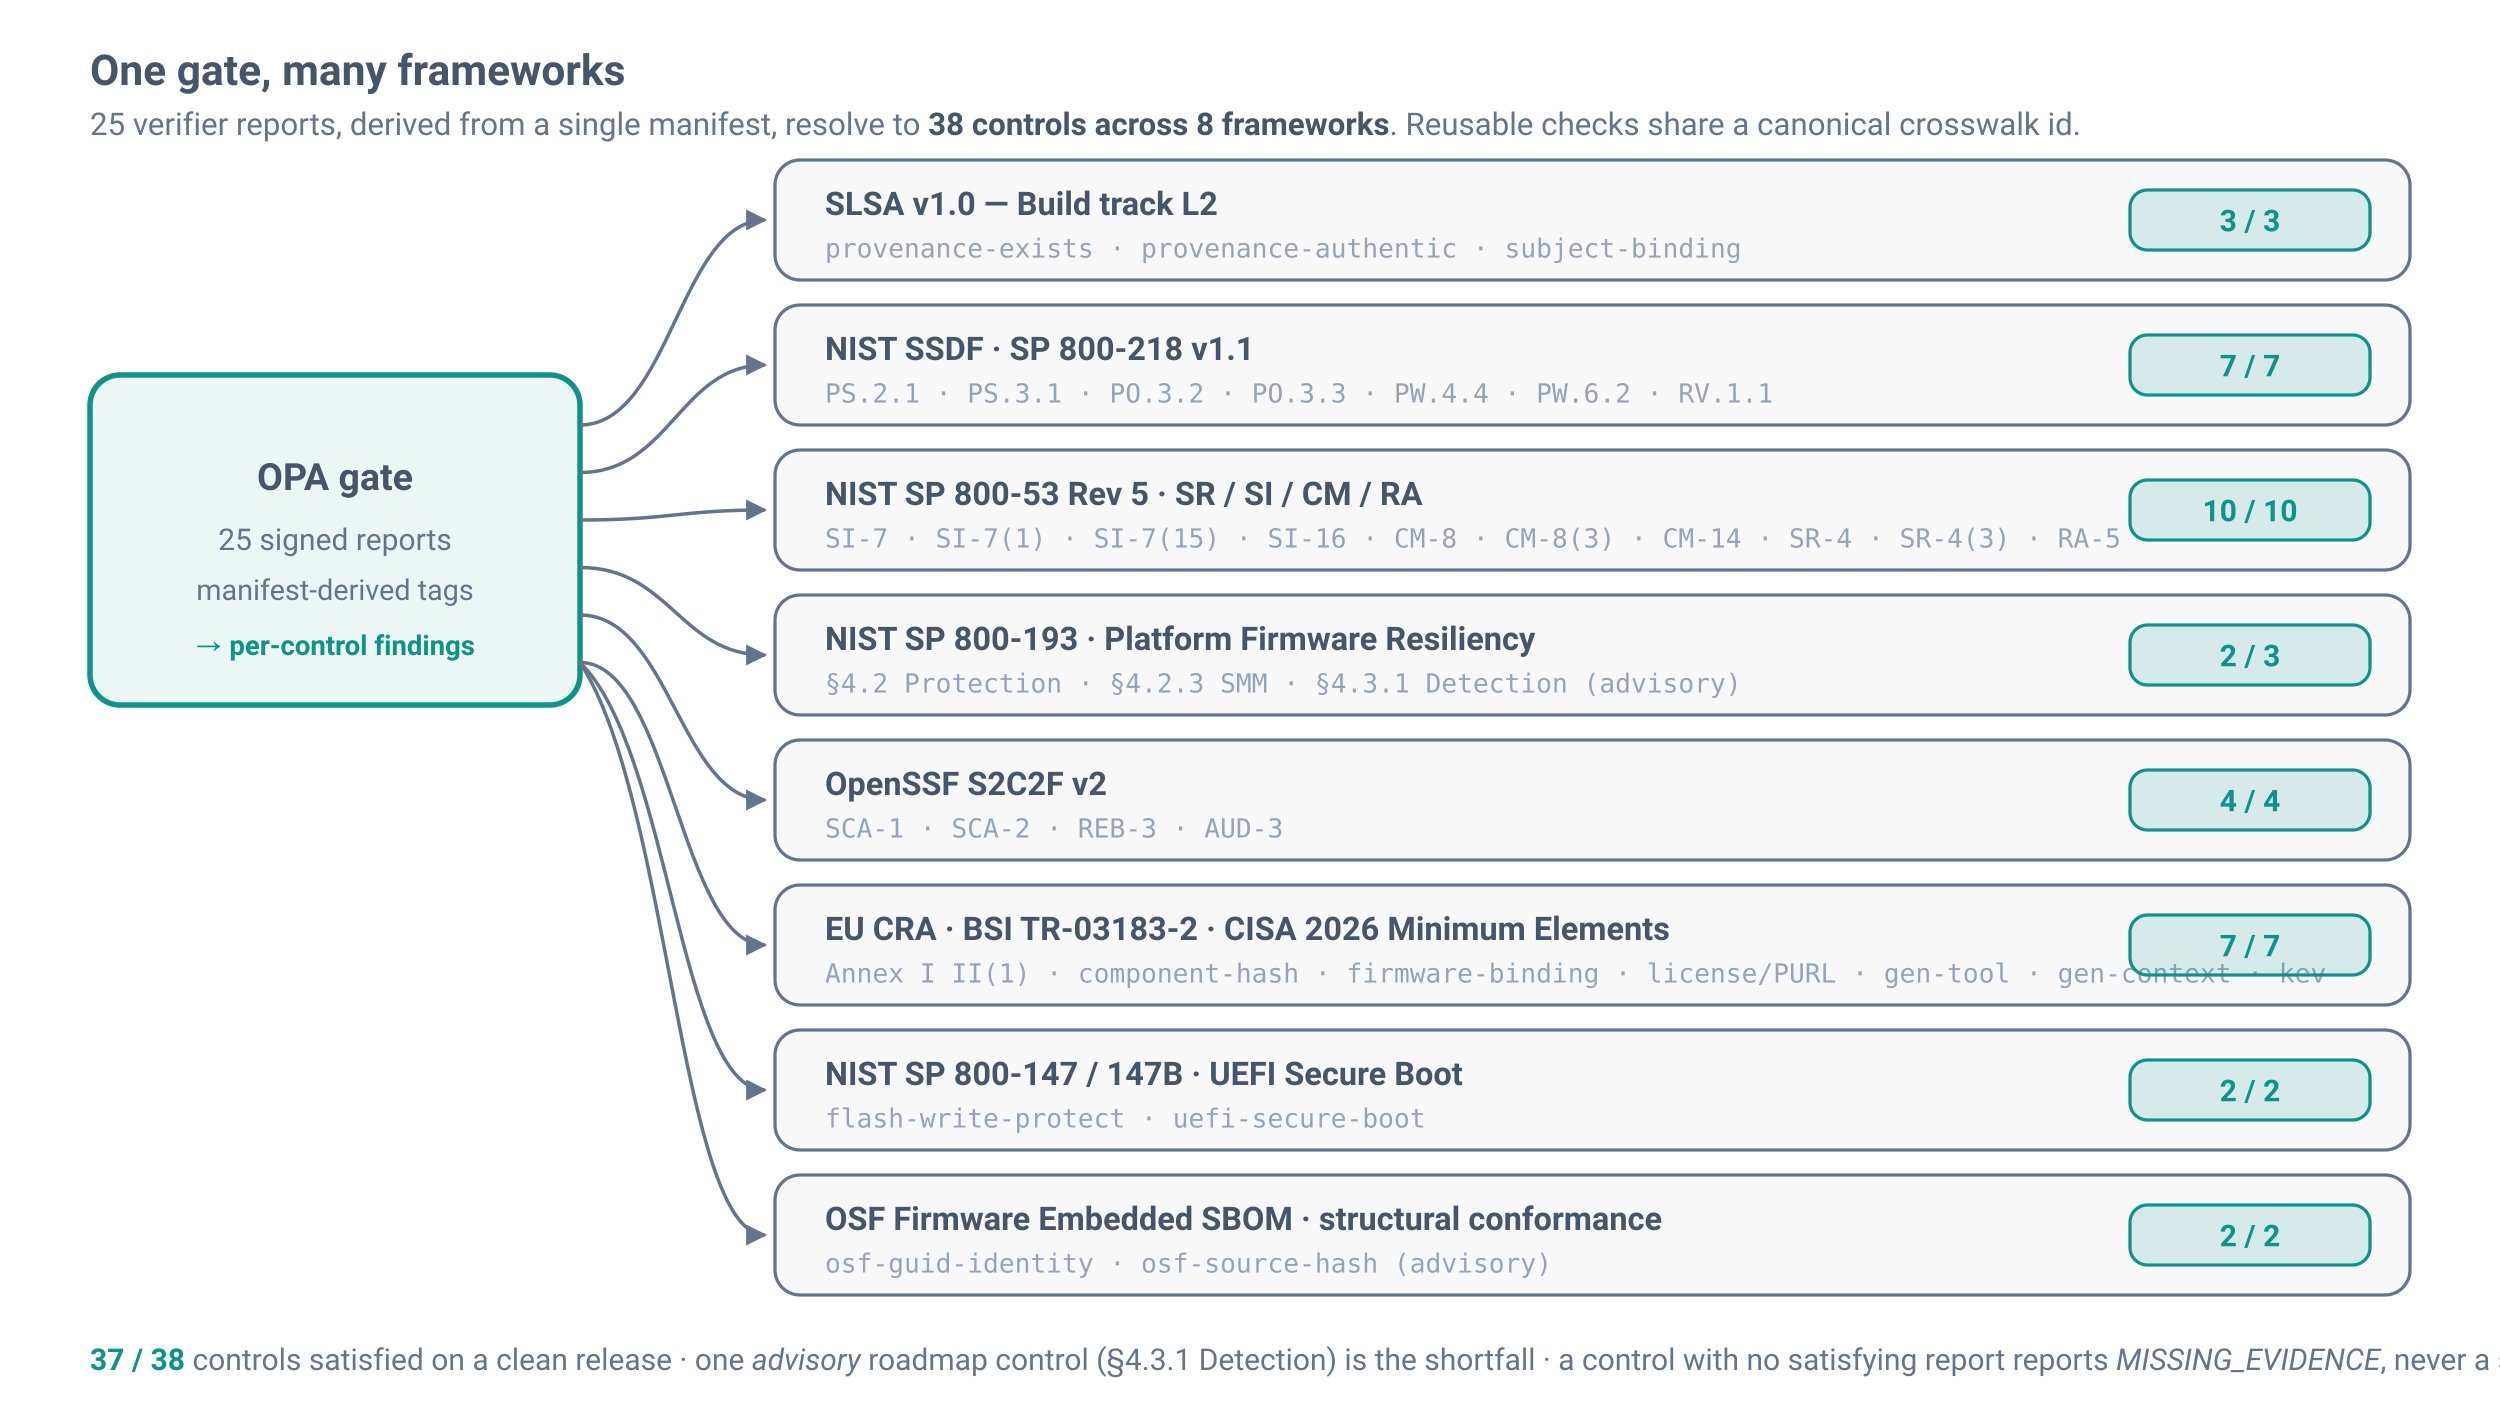
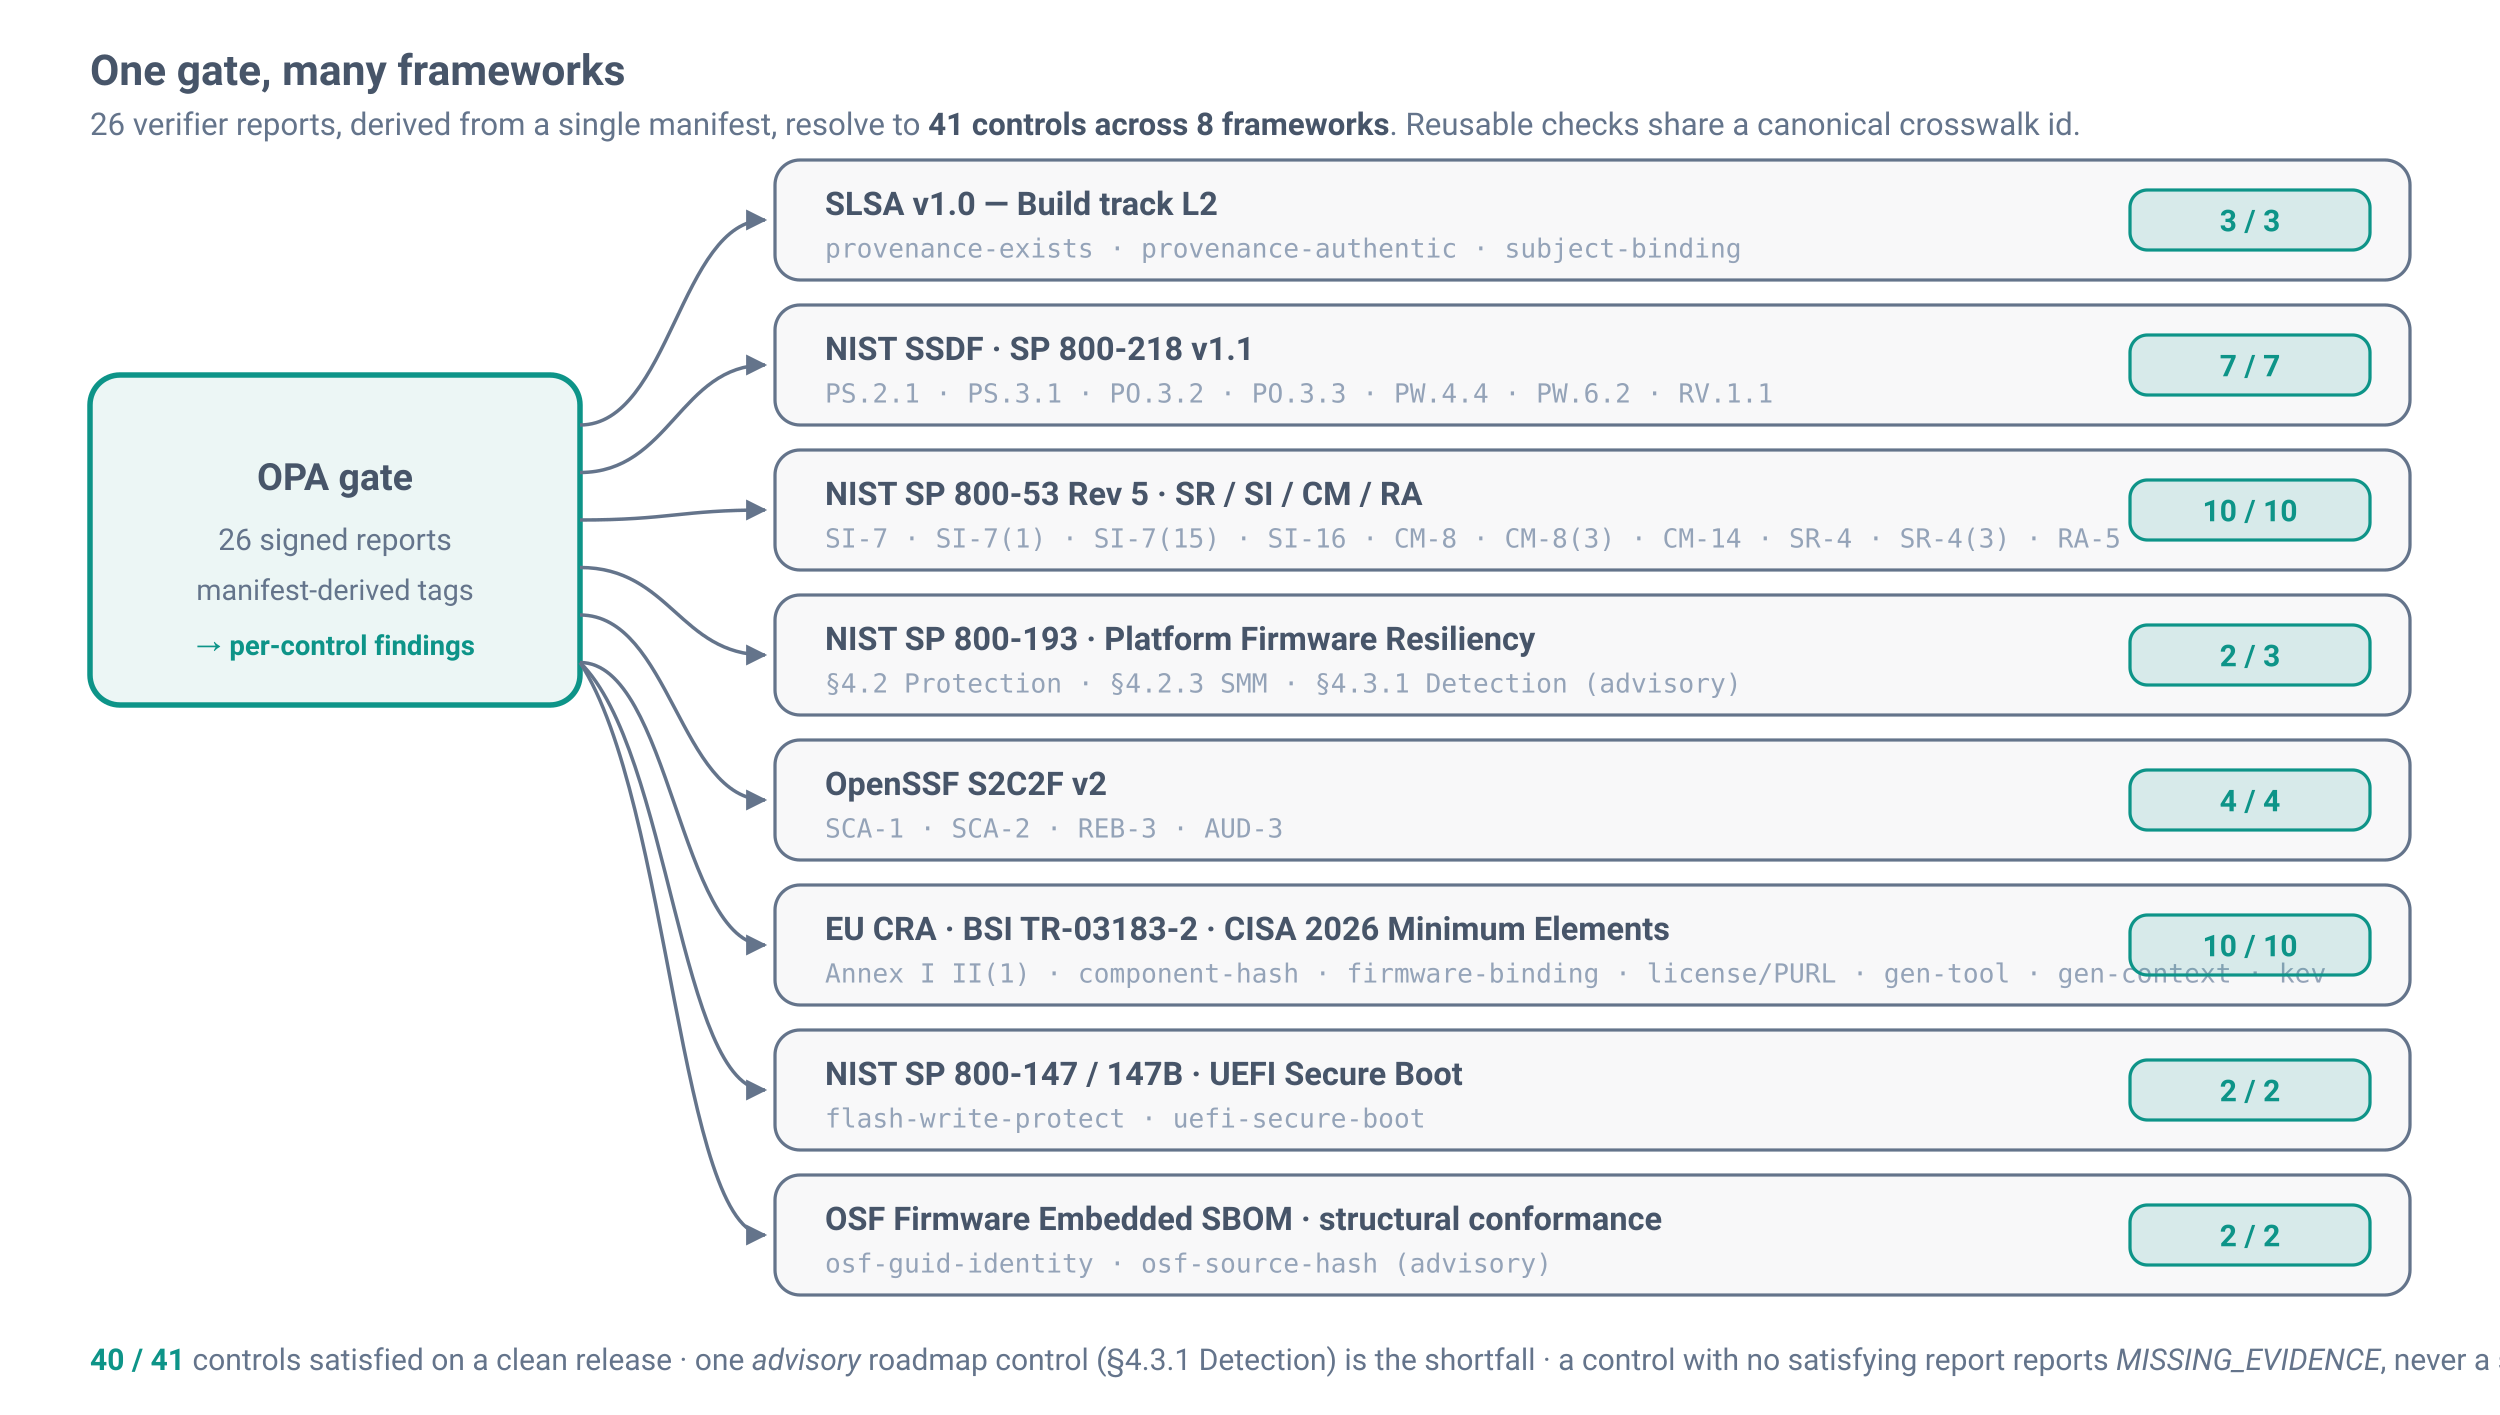
- <svg xmlns="http://www.w3.org/2000/svg" viewBox="0 0 1000 566" width="1000" height="566" font-family="ui-sans-serif, system-ui, -apple-system, 'Segoe UI', Roboto, Helvetica, Arial, 'DejaVu Sans', sans-serif" role="img" aria-label="Framework coverage: 25 always-emitted verifier reports map to 38 controls across 8 frameworks. On a clean release 37 of 38 are satisfied; one advisory roadmap control (SP 800-193 §4.3.1 Detection) is the shortfall.">
+ <svg xmlns="http://www.w3.org/2000/svg" viewBox="0 0 1000 566" width="1000" height="566" font-family="ui-sans-serif, system-ui, -apple-system, 'Segoe UI', Roboto, Helvetica, Arial, 'DejaVu Sans', sans-serif" role="img" aria-label="Framework coverage: 26 always-emitted verifier reports map to 41 controls across 8 frameworks. On a clean release 40 of 41 are satisfied; one advisory roadmap control (SP 800-193 §4.3.1 Detection) is the shortfall.">
  <defs>
    <marker id="arw4" viewBox="0 0 10 10" refX="9" refY="5" markerWidth="6" markerHeight="6" orient="auto-start-reverse">
      <path d="M0,0 L10,5 L0,10 z" fill="#64748b" />
    </marker>
  </defs>
  <text x="36" y="34" font-size="17" font-weight="700" fill="#475569">One gate, many frameworks</text>
-   <text x="36" y="54" font-size="12.5" fill="#64748b">25 verifier reports, derived from a single manifest, resolve to <tspan font-weight="600" fill="#475569">38 controls across 8 frameworks</tspan>. Reusable checks share a canonical crosswalk id.</text>
+   <text x="36" y="54" font-size="12.5" fill="#64748b">26 verifier reports, derived from a single manifest, resolve to <tspan font-weight="600" fill="#475569">41 controls across 8 frameworks</tspan>. Reusable checks share a canonical crosswalk id.</text>
  <rect x="36" y="150" width="196" height="132" rx="12" fill="#0d9488" fill-opacity="0.08" stroke="#0d9488" stroke-width="2.2" />
  <text x="134" y="196" text-anchor="middle" font-size="15" font-weight="700" fill="#475569">OPA gate</text>
-   <text x="134" y="220" text-anchor="middle" font-size="12" fill="#64748b">25 signed reports</text>
+   <text x="134" y="220" text-anchor="middle" font-size="12" fill="#64748b">26 signed reports</text>
  <text x="134" y="240" text-anchor="middle" font-size="11.5" fill="#64748b">manifest-derived tags</text>
  <text x="134" y="262" text-anchor="middle" font-size="11" fill="#0d9488" font-weight="600">→ per-control findings</text>
  <g fill="none" stroke="#64748b" stroke-width="1.4">
    <path d="M232 170 C 268 170, 272 88, 306 88" marker-end="url(#arw4)" />
    <path d="M232 189 C 268 189, 272 146, 306 146" marker-end="url(#arw4)" />
    <path d="M232 208 C 268 208, 272 204, 306 204" marker-end="url(#arw4)" />
    <path d="M232 227 C 268 227, 272 262, 306 262" marker-end="url(#arw4)" />
    <path d="M232 246 C 268 246, 272 320, 306 320" marker-end="url(#arw4)" />
    <path d="M232 265 C 268 265, 272 378, 306 378" marker-end="url(#arw4)" />
    <path d="M232 265 C 268 300, 272 436, 306 436" marker-end="url(#arw4)" />
    <path d="M232 265 C 268 320, 272 494, 306 494" marker-end="url(#arw4)" />
  </g>
  <g>
    <rect x="310" y="64" width="654" height="48" rx="10" fill="#64748b" fill-opacity="0.05" stroke="#64748b" stroke-width="1.3" />
    <text x="330" y="86" font-size="13" font-weight="600" fill="#475569">SLSA v1.0 — Build track L2</text>
    <text x="330" y="103" font-size="10.5" font-family="ui-monospace, SFMono-Regular, Menlo, Consolas, monospace" fill="#94a3b8">provenance-exists · provenance-authentic · subject-binding</text>
    <rect x="852" y="76" width="96" height="24" rx="7" fill="#0d9488" fill-opacity="0.14" stroke="#0d9488" stroke-width="1.3" />
    <text x="900" y="92.5" text-anchor="middle" font-size="12" font-weight="700" fill="#0d9488">3 / 3</text>
    <rect x="310" y="122" width="654" height="48" rx="10" fill="#64748b" fill-opacity="0.05" stroke="#64748b" stroke-width="1.3" />
    <text x="330" y="144" font-size="13" font-weight="600" fill="#475569">NIST SSDF · SP 800-218 v1.1</text>
    <text x="330" y="161" font-size="10.5" font-family="ui-monospace, SFMono-Regular, Menlo, Consolas, monospace" fill="#94a3b8">PS.2.1 · PS.3.1 · PO.3.2 · PO.3.3 · PW.4.4 · PW.6.2 · RV.1.1</text>
    <rect x="852" y="134" width="96" height="24" rx="7" fill="#0d9488" fill-opacity="0.14" stroke="#0d9488" stroke-width="1.3" />
    <text x="900" y="150.5" text-anchor="middle" font-size="12" font-weight="700" fill="#0d9488">7 / 7</text>
    <rect x="310" y="180" width="654" height="48" rx="10" fill="#64748b" fill-opacity="0.05" stroke="#64748b" stroke-width="1.3" />
    <text x="330" y="202" font-size="13" font-weight="600" fill="#475569">NIST SP 800-53 Rev 5 · SR / SI / CM / RA</text>
    <text x="330" y="219" font-size="10.5" font-family="ui-monospace, SFMono-Regular, Menlo, Consolas, monospace" fill="#94a3b8">SI-7 · SI-7(1) · SI-7(15) · SI-16 · CM-8 · CM-8(3) · CM-14 · SR-4 · SR-4(3) · RA-5</text>
    <rect x="852" y="192" width="96" height="24" rx="7" fill="#0d9488" fill-opacity="0.14" stroke="#0d9488" stroke-width="1.3" />
    <text x="900" y="208.5" text-anchor="middle" font-size="12" font-weight="700" fill="#0d9488">10 / 10</text>
    <rect x="310" y="238" width="654" height="48" rx="10" fill="#64748b" fill-opacity="0.05" stroke="#64748b" stroke-width="1.3" />
    <text x="330" y="260" font-size="13" font-weight="600" fill="#475569">NIST SP 800-193 · Platform Firmware Resiliency</text>
    <text x="330" y="277" font-size="10.5" font-family="ui-monospace, SFMono-Regular, Menlo, Consolas, monospace" fill="#94a3b8">§4.2 Protection · §4.2.3 SMM · §4.3.1 Detection (advisory)</text>
    <rect x="852" y="250" width="96" height="24" rx="7" fill="#0d9488" fill-opacity="0.14" stroke="#0d9488" stroke-width="1.3" />
    <text x="900" y="266.5" text-anchor="middle" font-size="12" font-weight="700" fill="#0d9488">2 / 3</text>
    <rect x="310" y="296" width="654" height="48" rx="10" fill="#64748b" fill-opacity="0.05" stroke="#64748b" stroke-width="1.3" />
    <text x="330" y="318" font-size="13" font-weight="600" fill="#475569">OpenSSF S2C2F v2</text>
    <text x="330" y="335" font-size="10.5" font-family="ui-monospace, SFMono-Regular, Menlo, Consolas, monospace" fill="#94a3b8">SCA-1 · SCA-2 · REB-3 · AUD-3</text>
    <rect x="852" y="308" width="96" height="24" rx="7" fill="#0d9488" fill-opacity="0.14" stroke="#0d9488" stroke-width="1.3" />
    <text x="900" y="324.5" text-anchor="middle" font-size="12" font-weight="700" fill="#0d9488">4 / 4</text>
    <rect x="310" y="354" width="654" height="48" rx="10" fill="#64748b" fill-opacity="0.05" stroke="#64748b" stroke-width="1.3" />
    <text x="330" y="376" font-size="13" font-weight="600" fill="#475569">EU CRA · BSI TR-03183-2 · CISA 2026 Minimum Elements</text>
    <text x="330" y="393" font-size="10.5" font-family="ui-monospace, SFMono-Regular, Menlo, Consolas, monospace" fill="#94a3b8">Annex I II(1) · component-hash · firmware-binding · license/PURL · gen-tool · gen-context · kev</text>
    <rect x="852" y="366" width="96" height="24" rx="7" fill="#0d9488" fill-opacity="0.14" stroke="#0d9488" stroke-width="1.3" />
-     <text x="900" y="382.5" text-anchor="middle" font-size="12" font-weight="700" fill="#0d9488">7 / 7</text>
+     <text x="900" y="382.5" text-anchor="middle" font-size="12" font-weight="700" fill="#0d9488">10 / 10</text>
  </g>
  <rect x="310" y="412" width="654" height="48" rx="10" fill="#64748b" fill-opacity="0.05" stroke="#64748b" stroke-width="1.3" />
  <text x="330" y="434" font-size="13" font-weight="600" fill="#475569">NIST SP 800-147 / 147B · UEFI Secure Boot</text>
  <text x="330" y="451" font-size="10.5" font-family="ui-monospace, SFMono-Regular, Menlo, Consolas, monospace" fill="#94a3b8">flash-write-protect · uefi-secure-boot</text>
  <rect x="852" y="424" width="96" height="24" rx="7" fill="#0d9488" fill-opacity="0.14" stroke="#0d9488" stroke-width="1.3" />
  <text x="900" y="440.5" text-anchor="middle" font-size="12" font-weight="700" fill="#0d9488">2 / 2</text>
  <rect x="310" y="470" width="654" height="48" rx="10" fill="#64748b" fill-opacity="0.05" stroke="#64748b" stroke-width="1.3" />
  <text x="330" y="492" font-size="13" font-weight="600" fill="#475569">OSF Firmware Embedded SBOM · structural conformance</text>
  <text x="330" y="509" font-size="10.5" font-family="ui-monospace, SFMono-Regular, Menlo, Consolas, monospace" fill="#94a3b8">osf-guid-identity · osf-source-hash (advisory)</text>
  <rect x="852" y="482" width="96" height="24" rx="7" fill="#0d9488" fill-opacity="0.14" stroke="#0d9488" stroke-width="1.3" />
  <text x="900" y="498.5" text-anchor="middle" font-size="12" font-weight="700" fill="#0d9488">2 / 2</text>
  <text x="36" y="548" font-size="12" fill="#64748b">
-     <tspan font-weight="700" fill="#0d9488">37 / 38</tspan> controls satisfied on a clean release · one <tspan font-style="italic">advisory</tspan> roadmap control (§4.3.1 Detection) is the shortfall · a control with no satisfying report reports <tspan font-style="italic">MISSING_EVIDENCE</tspan>, never a silent pass.</text>
+     <tspan font-weight="700" fill="#0d9488">40 / 41</tspan> controls satisfied on a clean release · one <tspan font-style="italic">advisory</tspan> roadmap control (§4.3.1 Detection) is the shortfall · a control with no satisfying report reports <tspan font-style="italic">MISSING_EVIDENCE</tspan>, never a silent pass.</text>
</svg>
